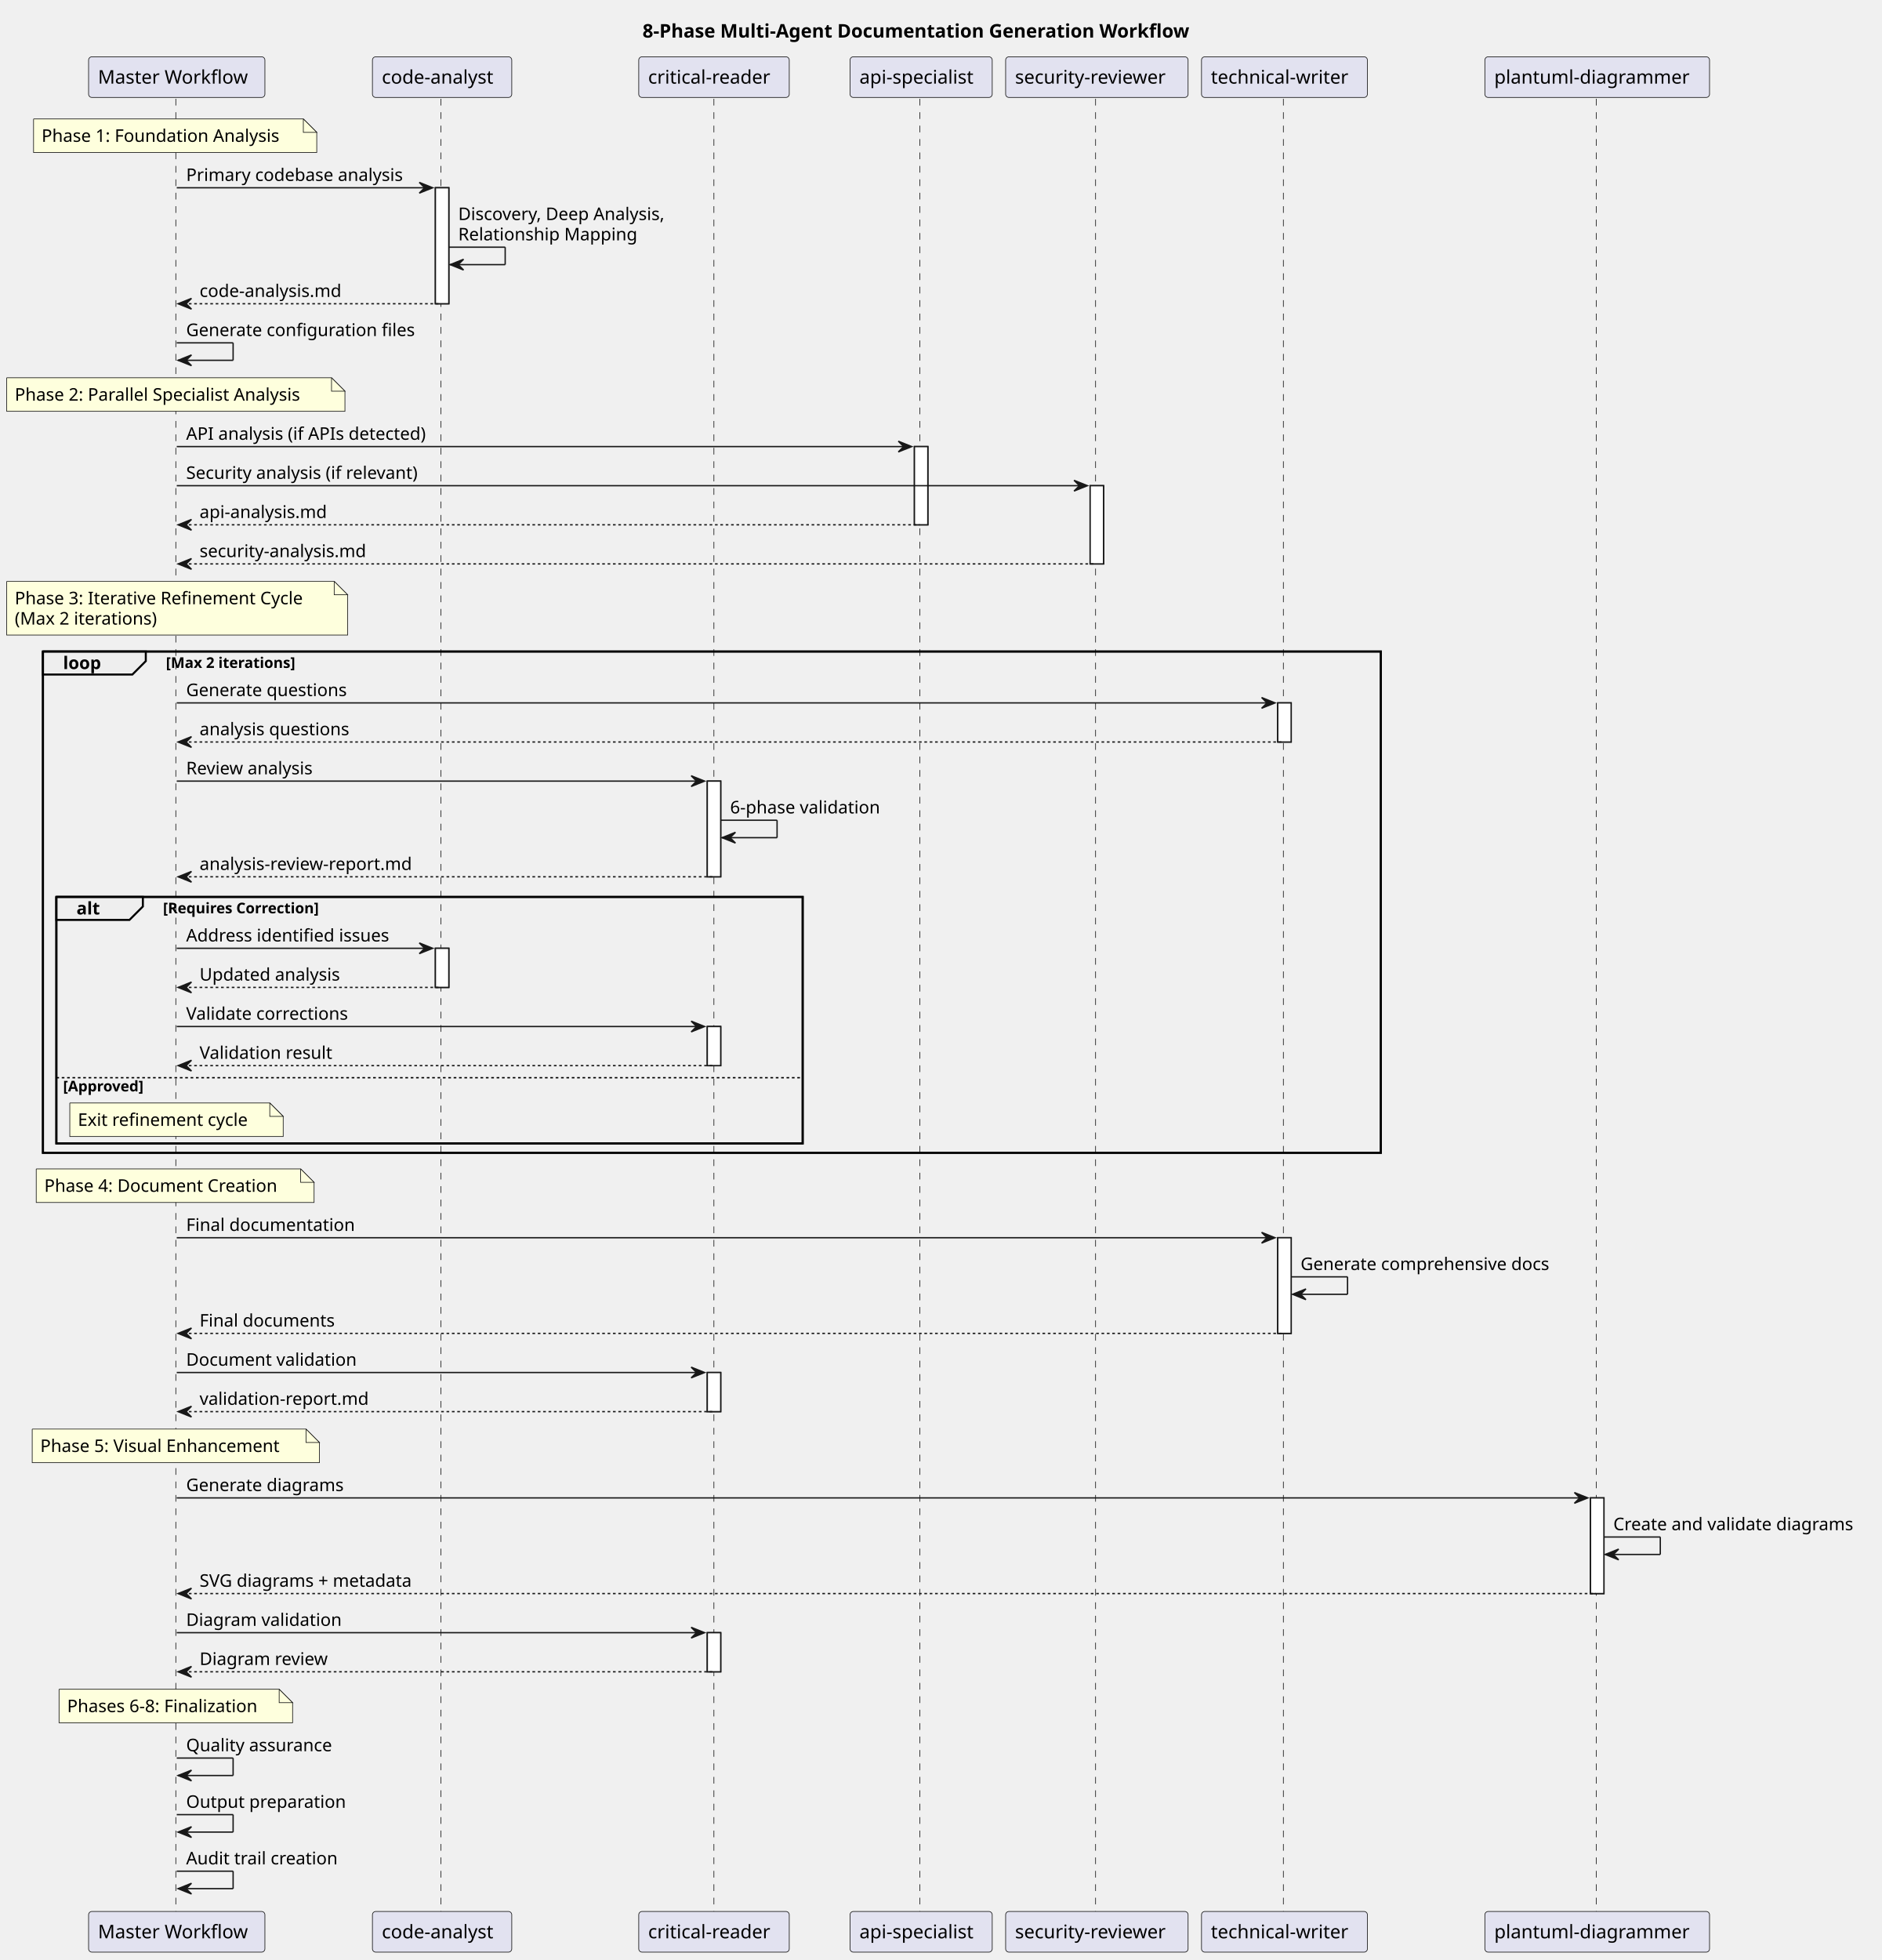
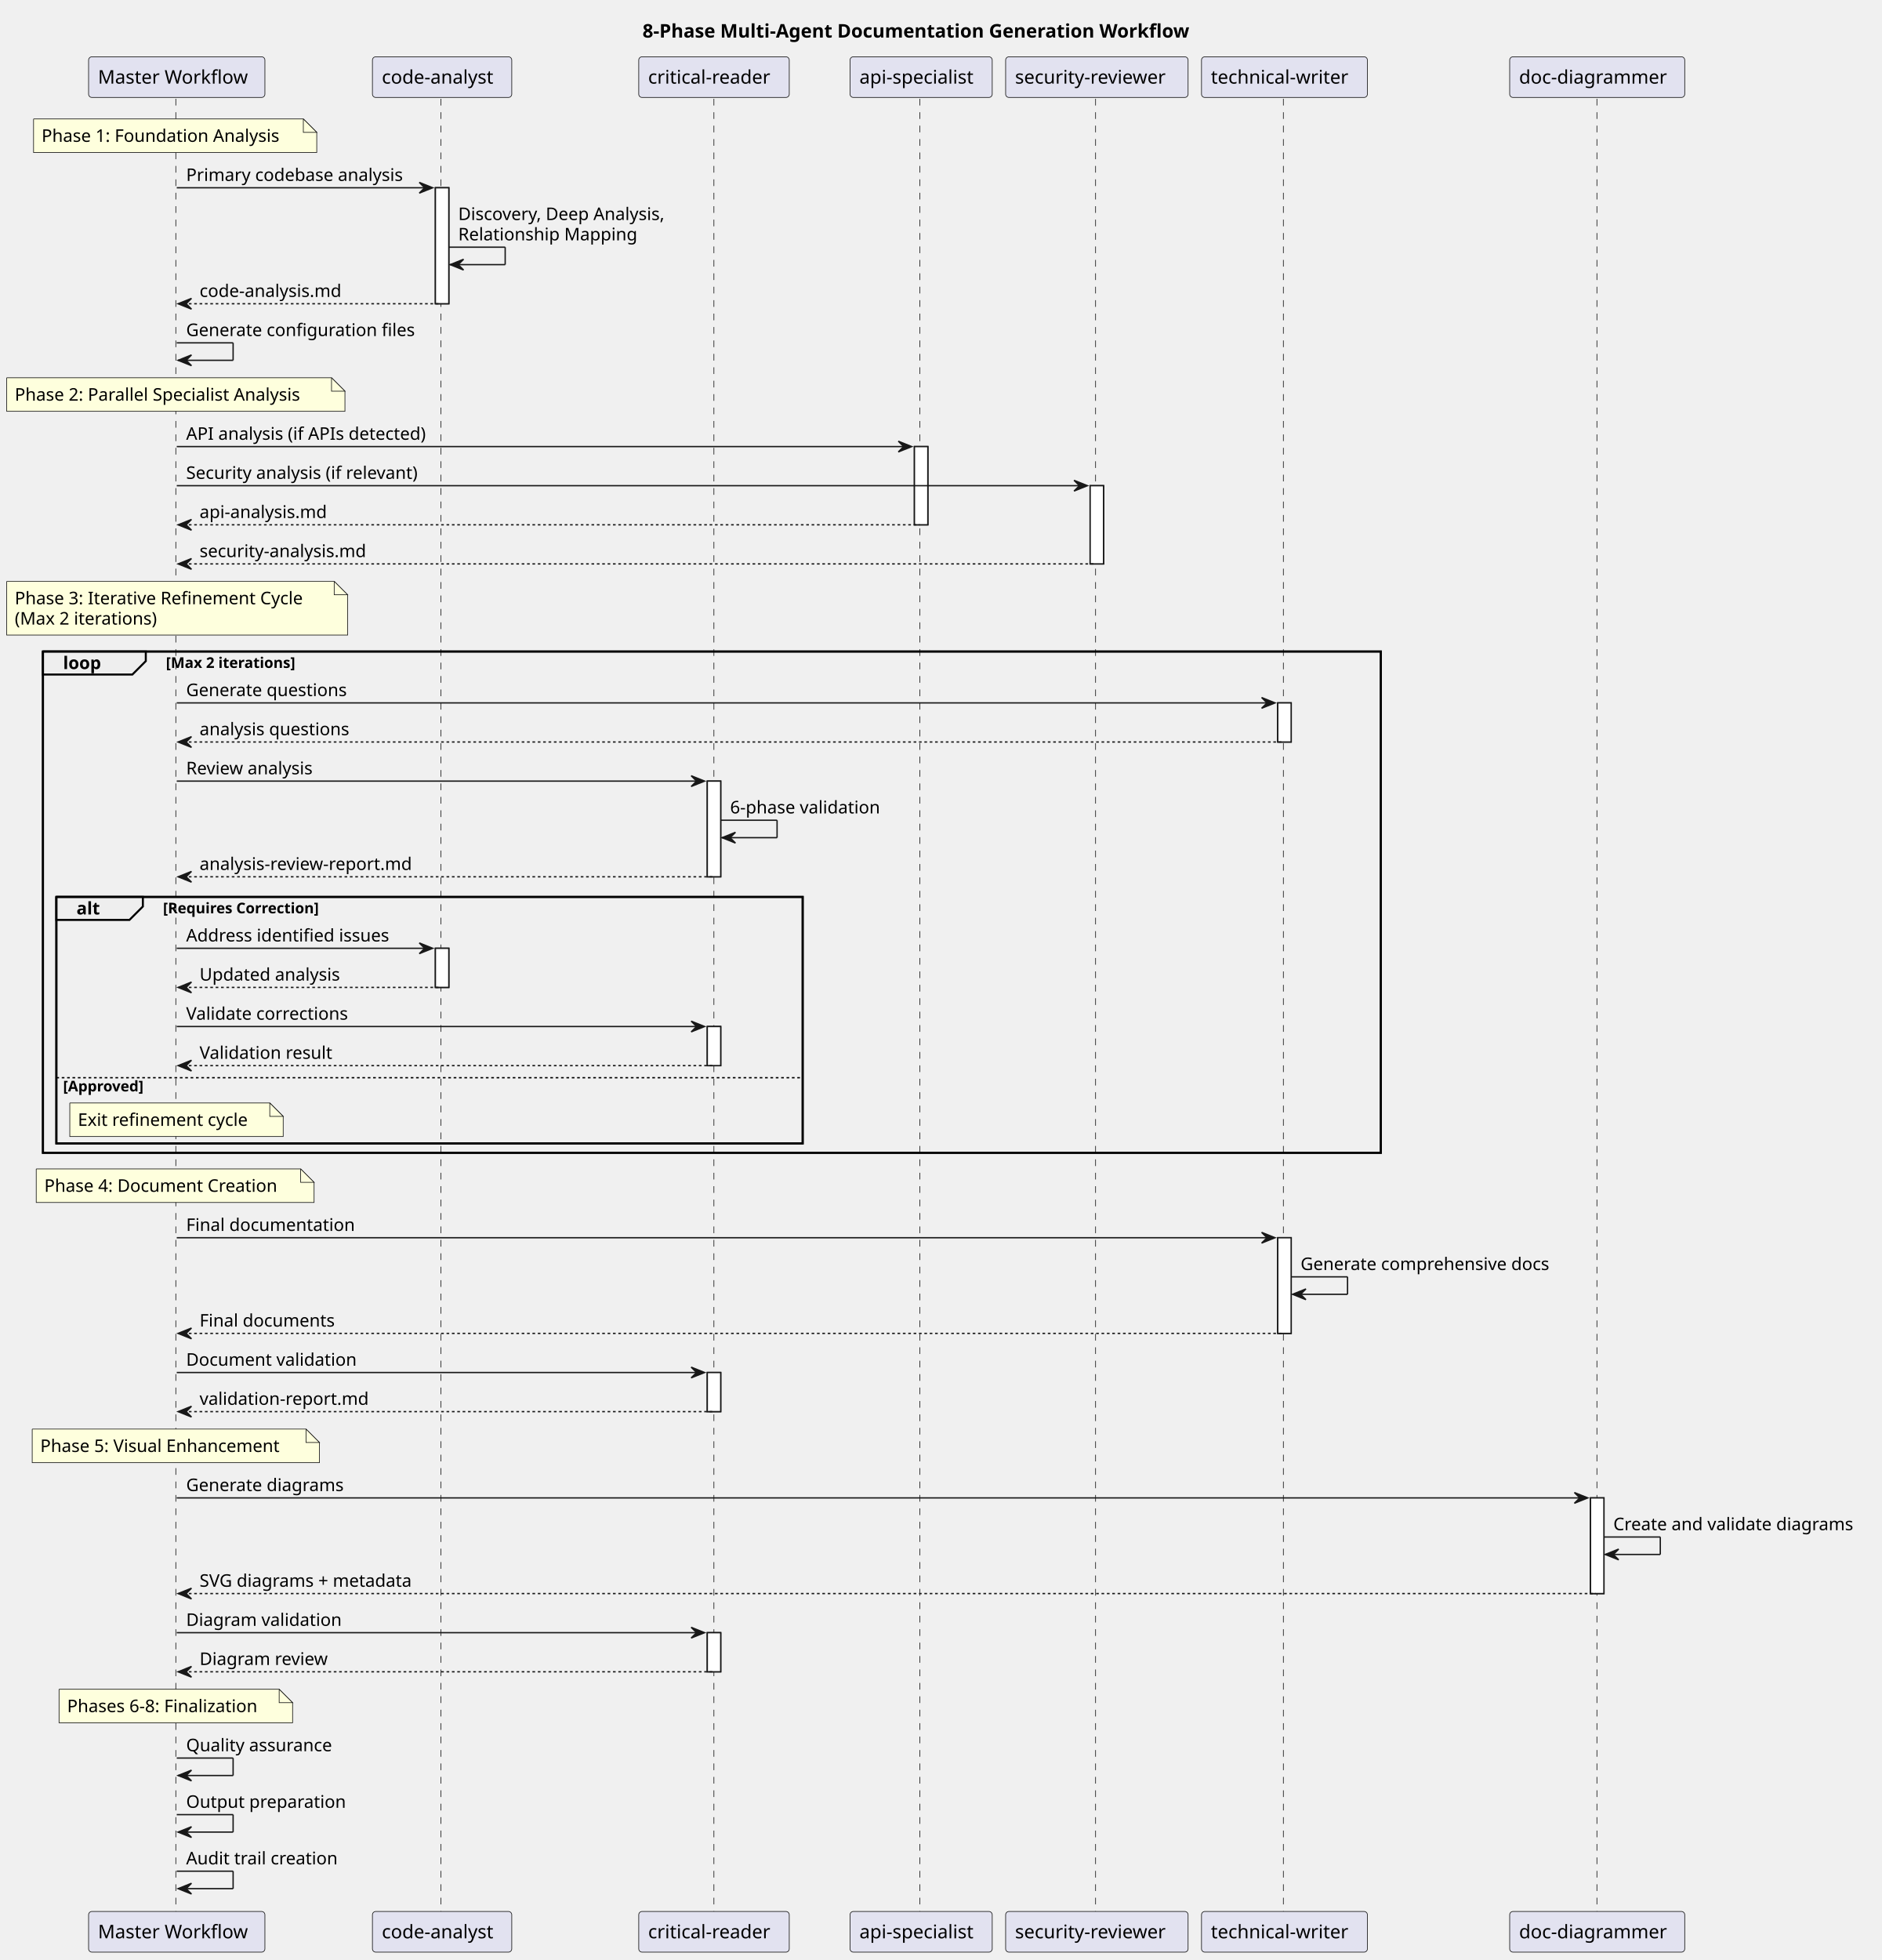
<svg xmlns="http://www.w3.org/2000/svg" contentStyleType="text/css" data-diagram-type="SEQUENCE" height="1460px" preserveAspectRatio="none" style="width:1402px;height:1460px;background:#FFFFFF;" version="1.1" viewBox="0 0 1402 1460" width="1402px" zoomAndPan="magnify">
  <defs />
  <g>
    <text fill="#000000" font-family="sans-serif" font-size="14" font-weight="bold" lengthAdjust="spacing" textLength="458.924" x="478.719" y="27.995">8-Phase Multi-Agent Documentation Generation Workflow</text>
    <g>
      <rect fill="#FFFFFF" height="86.398" style="stroke:#181818;stroke-width:1;" width="10" x="324.387" y="139.859" />
    </g>
    <g>
      <rect fill="#FFFFFF" height="29.133" style="stroke:#181818;stroke-width:1;" width="10" x="324.387" y="706.383" />
    </g>
    <g>
      <rect fill="#FFFFFF" height="71.266" style="stroke:#181818;stroke-width:1;" width="10" x="526.961" y="581.852" />
    </g>
    <g>
      <rect fill="#FFFFFF" height="29.133" style="stroke:#181818;stroke-width:1;" width="10" x="526.961" y="764.648" />
    </g>
    <g>
      <rect fill="#FFFFFF" height="29.133" style="stroke:#181818;stroke-width:1;" width="10" x="526.961" y="1022.383" />
    </g>
    <g>
      <rect fill="#FFFFFF" height="29.133" style="stroke:#181818;stroke-width:1;" width="10" x="526.961" y="1216.18" />
    </g>
    <g>
      <rect fill="#FFFFFF" height="58.266" style="stroke:#181818;stroke-width:1;" width="10" x="681.288" y="332.656" />
    </g>
    <g>
      <rect fill="#FFFFFF" height="58.266" style="stroke:#181818;stroke-width:1;" width="10" x="812.215" y="361.789" />
    </g>
    <g>
      <rect fill="#FFFFFF" height="29.133" style="stroke:#181818;stroke-width:1;" width="10" x="951.982" y="523.586" />
    </g>
    <g>
      <rect fill="#FFFFFF" height="71.266" style="stroke:#181818;stroke-width:1;" width="10" x="951.982" y="921.984" />
    </g>
    <g>
      <rect fill="#FFFFFF" height="71.266" style="stroke:#181818;stroke-width:1;" width="10" x="1185" y="1115.781" />
    </g>
    <rect fill="none" height="373.398" style="stroke:#000000;stroke-width:1.5;" width="996.786" x="32" y="485.32" />
    <rect fill="none" height="183.602" style="stroke:#000000;stroke-width:1.5;" width="556.033" x="42" y="668.117" />
    <g>
      <rect fill="#000000" fill-opacity="0" height="1351.25" width="8" x="127.683" y="73.594" />
      <line style="stroke:#181818;stroke-width:0.5;stroke-dasharray:5.0,5.0;" x1="131" x2="131" y1="73.594" y2="1424.844" />
    </g>
    <g>
      <rect fill="#000000" fill-opacity="0" height="1351.25" width="8" x="325.387" y="73.594" />
      <line style="stroke:#181818;stroke-width:0.5;stroke-dasharray:5.0,5.0;" x1="328.485" x2="328.485" y1="73.594" y2="1424.844" />
    </g>
    <g>
      <rect fill="#000000" fill-opacity="0" height="1351.25" width="8" x="527.961" y="73.594" />
      <line style="stroke:#181818;stroke-width:0.5;stroke-dasharray:5.0,5.0;" x1="531.89" x2="531.89" y1="73.594" y2="1424.844" />
    </g>
    <g>
      <rect fill="#000000" fill-opacity="0" height="1351.25" width="8" x="682.288" y="73.594" />
      <line style="stroke:#181818;stroke-width:0.5;stroke-dasharray:5.0,5.0;" x1="685.323" x2="685.323" y1="73.594" y2="1424.844" />
    </g>
    <g>
      <rect fill="#000000" fill-opacity="0" height="1351.25" width="8" x="813.215" y="73.594" />
      <line style="stroke:#181818;stroke-width:0.5;stroke-dasharray:5.0,5.0;" x1="816.252" x2="816.252" y1="73.594" y2="1424.844" />
    </g>
    <g>
      <rect fill="#000000" fill-opacity="0" height="1351.25" width="8" x="952.982" y="73.594" />
      <line style="stroke:#181818;stroke-width:0.5;stroke-dasharray:5.0,5.0;" x1="956.178" x2="956.178" y1="73.594" y2="1424.844" />
    </g>
    <g>
      <rect fill="#000000" fill-opacity="0" height="1351.25" width="8" x="1186" y="73.594" />
-       <line style="stroke:#181818;stroke-width:0.5;stroke-dasharray:5.0,5.0;" x1="1189.304" x2="1189.304" y1="73.594" y2="1424.844" />
+       <line style="stroke:#181818;stroke-width:0.5;stroke-dasharray:5.0,5.0;" x1="1189.789" x2="1189.789" y1="73.594" y2="1424.844" />
    </g>
    <g class="participant participant-head" data-participant="Master">
      <rect fill="#E2E2F0" height="30.297" rx="2.5" ry="2.5" style="stroke:#181818;stroke-width:0.5;" width="131.366" x="66" y="42.297" />
      <text fill="#000000" font-family="sans-serif" font-size="14" lengthAdjust="spacing" textLength="117.366" x="73" y="62.292">Master Workflow</text>
    </g>
    <g class="participant participant-tail" data-participant="Master">
      <rect fill="#E2E2F0" height="30.297" rx="2.5" ry="2.5" style="stroke:#181818;stroke-width:0.5;" width="131.366" x="66" y="1423.844" />
      <text fill="#000000" font-family="sans-serif" font-size="14" lengthAdjust="spacing" textLength="117.366" x="73" y="1443.839">Master Workflow</text>
    </g>
    <g class="participant participant-head" data-participant="CodeAnalyst">
      <rect fill="#E2E2F0" height="30.297" rx="2.5" ry="2.5" style="stroke:#181818;stroke-width:0.5;" width="103.804" x="277.485" y="42.297" />
      <text fill="#000000" font-family="sans-serif" font-size="14" lengthAdjust="spacing" textLength="89.804" x="284.485" y="62.292">code-analyst</text>
    </g>
    <g class="participant participant-tail" data-participant="CodeAnalyst">
      <rect fill="#E2E2F0" height="30.297" rx="2.5" ry="2.5" style="stroke:#181818;stroke-width:0.5;" width="103.804" x="277.485" y="1423.844" />
      <text fill="#000000" font-family="sans-serif" font-size="14" lengthAdjust="spacing" textLength="89.804" x="284.485" y="1443.839">code-analyst</text>
    </g>
    <g class="participant participant-head" data-participant="CriticalReader">
      <rect fill="#E2E2F0" height="30.297" rx="2.5" ry="2.5" style="stroke:#181818;stroke-width:0.5;" width="112.144" x="475.89" y="42.297" />
      <text fill="#000000" font-family="sans-serif" font-size="14" lengthAdjust="spacing" textLength="98.144" x="482.89" y="62.292">critical-reader</text>
    </g>
    <g class="participant participant-tail" data-participant="CriticalReader">
      <rect fill="#E2E2F0" height="30.297" rx="2.5" ry="2.5" style="stroke:#181818;stroke-width:0.5;" width="112.144" x="475.89" y="1423.844" />
      <text fill="#000000" font-family="sans-serif" font-size="14" lengthAdjust="spacing" textLength="98.144" x="482.89" y="1443.839">critical-reader</text>
    </g>
    <g class="participant participant-head" data-participant="ApiSpecialist">
      <rect fill="#E2E2F0" height="30.297" rx="2.5" ry="2.5" style="stroke:#181818;stroke-width:0.5;" width="105.93" x="633.323" y="42.297" />
      <text fill="#000000" font-family="sans-serif" font-size="14" lengthAdjust="spacing" textLength="91.93" x="640.323" y="62.292">api-specialist</text>
    </g>
    <g class="participant participant-tail" data-participant="ApiSpecialist">
      <rect fill="#E2E2F0" height="30.297" rx="2.5" ry="2.5" style="stroke:#181818;stroke-width:0.5;" width="105.93" x="633.323" y="1423.844" />
      <text fill="#000000" font-family="sans-serif" font-size="14" lengthAdjust="spacing" textLength="91.93" x="640.323" y="1443.839">api-specialist</text>
    </g>
    <g class="participant participant-head" data-participant="SecurityReviewer">
      <rect fill="#E2E2F0" height="30.297" rx="2.5" ry="2.5" style="stroke:#181818;stroke-width:0.5;" width="135.926" x="749.252" y="42.297" />
      <text fill="#000000" font-family="sans-serif" font-size="14" lengthAdjust="spacing" textLength="121.926" x="756.252" y="62.292">security-reviewer</text>
    </g>
    <g class="participant participant-tail" data-participant="SecurityReviewer">
      <rect fill="#E2E2F0" height="30.297" rx="2.5" ry="2.5" style="stroke:#181818;stroke-width:0.5;" width="135.926" x="749.252" y="1423.844" />
      <text fill="#000000" font-family="sans-serif" font-size="14" lengthAdjust="spacing" textLength="121.926" x="756.252" y="1443.839">security-reviewer</text>
    </g>
    <g class="participant participant-head" data-participant="TechnicalWriter">
      <rect fill="#E2E2F0" height="30.297" rx="2.5" ry="2.5" style="stroke:#181818;stroke-width:0.5;" width="123.607" x="895.178" y="42.297" />
      <text fill="#000000" font-family="sans-serif" font-size="14" lengthAdjust="spacing" textLength="109.607" x="902.178" y="62.292">technical-writer</text>
    </g>
    <g class="participant participant-tail" data-participant="TechnicalWriter">
      <rect fill="#E2E2F0" height="30.297" rx="2.5" ry="2.5" style="stroke:#181818;stroke-width:0.5;" width="123.607" x="895.178" y="1423.844" />
      <text fill="#000000" font-family="sans-serif" font-size="14" lengthAdjust="spacing" textLength="109.607" x="902.178" y="1443.839">technical-writer</text>
    </g>
-     <g class="participant participant-head" data-participant="PlantUMLDiagrammer">
-       <rect fill="#E2E2F0" height="30.297" rx="2.5" ry="2.5" style="stroke:#181818;stroke-width:0.5;" width="167.392" x="1106.304" y="42.297" />
-       <text fill="#000000" font-family="sans-serif" font-size="14" lengthAdjust="spacing" textLength="153.392" x="1113.304" y="62.292">plantuml-diagrammer</text>
-     </g>
-     <g class="participant participant-tail" data-participant="PlantUMLDiagrammer">
-       <rect fill="#E2E2F0" height="30.297" rx="2.5" ry="2.5" style="stroke:#181818;stroke-width:0.5;" width="167.392" x="1106.304" y="1423.844" />
-       <text fill="#000000" font-family="sans-serif" font-size="14" lengthAdjust="spacing" textLength="153.392" x="1113.304" y="1443.839">plantuml-diagrammer</text>
+     <g class="participant participant-head" data-participant="DocDiagrammer">
+       <rect fill="#E2E2F0" height="30.297" rx="2.5" ry="2.5" style="stroke:#181818;stroke-width:0.5;" width="130.423" x="1124.789" y="42.297" />
+       <text fill="#000000" font-family="sans-serif" font-size="14" lengthAdjust="spacing" textLength="116.423" x="1131.789" y="62.292">doc-diagrammer</text>
+     </g>
+     <g class="participant participant-tail" data-participant="DocDiagrammer">
+       <rect fill="#E2E2F0" height="30.297" rx="2.5" ry="2.5" style="stroke:#181818;stroke-width:0.5;" width="130.423" x="1124.789" y="1423.844" />
+       <text fill="#000000" font-family="sans-serif" font-size="14" lengthAdjust="spacing" textLength="116.423" x="1131.789" y="1443.839">doc-diagrammer</text>
    </g>
    <g>
      <rect fill="#FFFFFF" height="86.398" style="stroke:#181818;stroke-width:1;" width="10" x="324.387" y="139.859" />
    </g>
    <g>
      <rect fill="#FFFFFF" height="29.133" style="stroke:#181818;stroke-width:1;" width="10" x="324.387" y="706.383" />
    </g>
    <g>
      <rect fill="#FFFFFF" height="71.266" style="stroke:#181818;stroke-width:1;" width="10" x="526.961" y="581.852" />
    </g>
    <g>
      <rect fill="#FFFFFF" height="29.133" style="stroke:#181818;stroke-width:1;" width="10" x="526.961" y="764.648" />
    </g>
    <g>
      <rect fill="#FFFFFF" height="29.133" style="stroke:#181818;stroke-width:1;" width="10" x="526.961" y="1022.383" />
    </g>
    <g>
      <rect fill="#FFFFFF" height="29.133" style="stroke:#181818;stroke-width:1;" width="10" x="526.961" y="1216.18" />
    </g>
    <g>
      <rect fill="#FFFFFF" height="58.266" style="stroke:#181818;stroke-width:1;" width="10" x="681.288" y="332.656" />
    </g>
    <g>
      <rect fill="#FFFFFF" height="58.266" style="stroke:#181818;stroke-width:1;" width="10" x="812.215" y="361.789" />
    </g>
    <g>
      <rect fill="#FFFFFF" height="29.133" style="stroke:#181818;stroke-width:1;" width="10" x="951.982" y="523.586" />
    </g>
    <g>
      <rect fill="#FFFFFF" height="71.266" style="stroke:#181818;stroke-width:1;" width="10" x="951.982" y="921.984" />
    </g>
    <g>
      <rect fill="#FFFFFF" height="71.266" style="stroke:#181818;stroke-width:1;" width="10" x="1185" y="1115.781" />
    </g>
    <path d="M25,88.594 L25,113.594 L236,113.594 L236,98.594 L226,88.594 L25,88.594" fill="#FEFFDD" style="stroke:#181818;stroke-width:0.5;" />
    <path d="M226,88.594 L226,98.594 L236,98.594 L226,88.594" fill="#FEFFDD" style="stroke:#181818;stroke-width:0.5;" />
    <text fill="#000000" font-family="sans-serif" font-size="13" lengthAdjust="spacing" textLength="190.455" x="31" y="105.661">Phase 1: Foundation Analysis</text>
    <g class="message" data-participant-1="Master" data-participant-2="CodeAnalyst">
      <polygon fill="#181818" points="312.387,135.859,322.387,139.859,312.387,143.859,316.387,139.859" style="stroke:#181818;stroke-width:1;" />
      <line style="stroke:#181818;stroke-width:1;" x1="131.683" x2="318.387" y1="139.859" y2="139.859" />
      <text fill="#000000" font-family="sans-serif" font-size="13" lengthAdjust="spacing" textLength="173.704" x="138.683" y="134.793">Primary codebase analysis</text>
    </g>
    <g class="message" data-participant-1="CodeAnalyst" data-participant-2="CodeAnalyst">
      <line style="stroke:#181818;stroke-width:1;" x1="334.387" x2="376.387" y1="184.125" y2="184.125" />
      <line style="stroke:#181818;stroke-width:1;" x1="376.387" x2="376.387" y1="184.125" y2="197.125" />
      <line style="stroke:#181818;stroke-width:1;" x1="335.387" x2="376.387" y1="197.125" y2="197.125" />
      <polygon fill="#181818" points="345.387,193.125,335.387,197.125,345.387,201.125,341.387,197.125" style="stroke:#181818;stroke-width:1;" />
      <text fill="#000000" font-family="sans-serif" font-size="13" lengthAdjust="spacing" textLength="168.575" x="341.387" y="163.926">Discovery, Deep Analysis,</text>
      <text fill="#000000" font-family="sans-serif" font-size="13" lengthAdjust="spacing" textLength="140.309" x="341.387" y="179.059">Relationship Mapping</text>
    </g>
    <g class="message" data-participant-1="CodeAnalyst" data-participant-2="Master">
      <polygon fill="#181818" points="142.683,222.258,132.683,226.258,142.683,230.258,138.683,226.258" style="stroke:#181818;stroke-width:1;" />
      <line style="stroke:#181818;stroke-width:1;stroke-dasharray:2.0,2.0;" x1="136.683" x2="328.387" y1="226.258" y2="226.258" />
      <text fill="#000000" font-family="sans-serif" font-size="13" lengthAdjust="spacing" textLength="113.725" x="148.683" y="221.192">code-analysis.md</text>
    </g>
    <g class="message" data-participant-1="Master" data-participant-2="Master">
      <line style="stroke:#181818;stroke-width:1;" x1="131.683" x2="173.683" y1="255.391" y2="255.391" />
      <line style="stroke:#181818;stroke-width:1;" x1="173.683" x2="173.683" y1="255.391" y2="268.391" />
      <line style="stroke:#181818;stroke-width:1;" x1="132.683" x2="173.683" y1="268.391" y2="268.391" />
      <polygon fill="#181818" points="142.683,264.391,132.683,268.391,142.683,272.391,138.683,268.391" style="stroke:#181818;stroke-width:1;" />
      <text fill="#000000" font-family="sans-serif" font-size="13" lengthAdjust="spacing" textLength="181.784" x="138.683" y="250.325">Generate configuration files</text>
    </g>
    <path d="M5,281.391 L5,306.391 L257,306.391 L257,291.391 L247,281.391 L5,281.391" fill="#FEFFDD" style="stroke:#181818;stroke-width:0.5;" />
    <path d="M247,281.391 L247,291.391 L257,291.391 L247,281.391" fill="#FEFFDD" style="stroke:#181818;stroke-width:0.5;" />
    <text fill="#000000" font-family="sans-serif" font-size="13" lengthAdjust="spacing" textLength="231.829" x="11" y="298.457">Phase 2: Parallel Specialist Analysis</text>
    <g class="message" data-participant-1="Master" data-participant-2="ApiSpecialist">
      <polygon fill="#181818" points="669.288,328.656,679.288,332.656,669.288,336.656,673.288,332.656" style="stroke:#181818;stroke-width:1;" />
      <line style="stroke:#181818;stroke-width:1;" x1="131.683" x2="675.288" y1="332.656" y2="332.656" />
      <text fill="#000000" font-family="sans-serif" font-size="13" lengthAdjust="spacing" textLength="193.242" x="138.683" y="327.59">API analysis (if APIs detected)</text>
    </g>
    <g class="message" data-participant-1="Master" data-participant-2="SecurityReviewer">
      <polygon fill="#181818" points="800.215,357.789,810.215,361.789,800.215,365.789,804.215,361.789" style="stroke:#181818;stroke-width:1;" />
      <line style="stroke:#181818;stroke-width:1;" x1="131.683" x2="806.215" y1="361.789" y2="361.789" />
      <text fill="#000000" font-family="sans-serif" font-size="13" lengthAdjust="spacing" textLength="190.696" x="138.683" y="356.723">Security analysis (if relevant)</text>
    </g>
    <g class="message" data-participant-1="ApiSpecialist" data-participant-2="Master">
      <polygon fill="#181818" points="142.683,386.922,132.683,390.922,142.683,394.922,138.683,390.922" style="stroke:#181818;stroke-width:1;" />
      <line style="stroke:#181818;stroke-width:1;stroke-dasharray:2.0,2.0;" x1="136.683" x2="685.288" y1="390.922" y2="390.922" />
      <text fill="#000000" font-family="sans-serif" font-size="13" lengthAdjust="spacing" textLength="102.204" x="148.683" y="385.856">api-analysis.md</text>
    </g>
    <g class="message" data-participant-1="SecurityReviewer" data-participant-2="Master">
      <polygon fill="#181818" points="142.683,416.055,132.683,420.055,142.683,424.055,138.683,420.055" style="stroke:#181818;stroke-width:1;" />
      <line style="stroke:#181818;stroke-width:1;stroke-dasharray:2.0,2.0;" x1="136.683" x2="816.215" y1="420.055" y2="420.055" />
      <text fill="#000000" font-family="sans-serif" font-size="13" lengthAdjust="spacing" textLength="134.278" x="148.683" y="414.989">security-analysis.md</text>
    </g>
    <path d="M5,433.055 L5,473.055 L259,473.055 L259,443.055 L249,433.055 L5,433.055" fill="#FEFFDD" style="stroke:#181818;stroke-width:0.5;" />
    <path d="M249,433.055 L249,443.055 L259,443.055 L249,433.055" fill="#FEFFDD" style="stroke:#181818;stroke-width:0.5;" />
    <text fill="#000000" font-family="sans-serif" font-size="13" lengthAdjust="spacing" textLength="233.619" x="11" y="450.122">Phase 3: Iterative Refinement Cycle</text>
    <text fill="#000000" font-family="sans-serif" font-size="13" lengthAdjust="spacing" textLength="115.248" x="11" y="465.254">(Max 2 iterations)</text>
    <path d="M32,485.32 L108.624,485.32 L108.624,492.453 L98.624,502.453 L32,502.453 L32,485.32" fill="#EEEEEE" style="stroke:#000000;stroke-width:1.5;" />
    <rect fill="none" height="373.398" style="stroke:#000000;stroke-width:1.5;" width="996.786" x="32" y="485.32" />
    <text fill="#000000" font-family="sans-serif" font-size="13" font-weight="bold" lengthAdjust="spacing" textLength="31.624" x="47" y="498.387">loop</text>
    <text fill="#000000" font-family="sans-serif" font-size="11" font-weight="bold" lengthAdjust="spacing" textLength="111.133" x="123.624" y="497.531">[Max 2 iterations]</text>
    <g class="message" data-participant-1="Master" data-participant-2="TechnicalWriter">
      <polygon fill="#181818" points="939.982,519.586,949.982,523.586,939.982,527.586,943.982,523.586" style="stroke:#181818;stroke-width:1;" />
      <line style="stroke:#181818;stroke-width:1;" x1="131.683" x2="945.982" y1="523.586" y2="523.586" />
      <text fill="#000000" font-family="sans-serif" font-size="13" lengthAdjust="spacing" textLength="127.785" x="138.683" y="518.52">Generate questions</text>
    </g>
    <g class="message" data-participant-1="TechnicalWriter" data-participant-2="Master">
      <polygon fill="#181818" points="142.683,548.719,132.683,552.719,142.683,556.719,138.683,552.719" style="stroke:#181818;stroke-width:1;" />
      <line style="stroke:#181818;stroke-width:1;stroke-dasharray:2.0,2.0;" x1="136.683" x2="955.982" y1="552.719" y2="552.719" />
      <text fill="#000000" font-family="sans-serif" font-size="13" lengthAdjust="spacing" textLength="119.704" x="148.683" y="547.653">analysis questions</text>
    </g>
    <g class="message" data-participant-1="Master" data-participant-2="CriticalReader">
      <polygon fill="#181818" points="514.961,577.852,524.961,581.852,514.961,585.852,518.961,581.852" style="stroke:#181818;stroke-width:1;" />
      <line style="stroke:#181818;stroke-width:1;" x1="131.683" x2="520.961" y1="581.852" y2="581.852" />
      <text fill="#000000" font-family="sans-serif" font-size="13" lengthAdjust="spacing" textLength="103.733" x="138.683" y="576.786">Review analysis</text>
    </g>
    <g class="message" data-participant-1="CriticalReader" data-participant-2="CriticalReader">
      <line style="stroke:#181818;stroke-width:1;" x1="536.961" x2="578.961" y1="610.984" y2="610.984" />
      <line style="stroke:#181818;stroke-width:1;" x1="578.961" x2="578.961" y1="610.984" y2="623.984" />
      <line style="stroke:#181818;stroke-width:1;" x1="537.961" x2="578.961" y1="623.984" y2="623.984" />
      <polygon fill="#181818" points="547.961,619.984,537.961,623.984,547.961,627.984,543.961,623.984" style="stroke:#181818;stroke-width:1;" />
      <text fill="#000000" font-family="sans-serif" font-size="13" lengthAdjust="spacing" textLength="120.326" x="543.961" y="605.918">6-phase validation</text>
    </g>
    <g class="message" data-participant-1="CriticalReader" data-participant-2="Master">
      <polygon fill="#181818" points="142.683,649.117,132.683,653.117,142.683,657.117,138.683,653.117" style="stroke:#181818;stroke-width:1;" />
      <line style="stroke:#181818;stroke-width:1;stroke-dasharray:2.0,2.0;" x1="136.683" x2="530.961" y1="653.117" y2="653.117" />
      <text fill="#000000" font-family="sans-serif" font-size="13" lengthAdjust="spacing" textLength="170.333" x="148.683" y="648.051">analysis-review-report.md</text>
    </g>
    <path d="M42,668.117 L106.443,668.117 L106.443,675.25 L96.443,685.25 L42,685.25 L42,668.117" fill="#EEEEEE" style="stroke:#000000;stroke-width:1.5;" />
    <rect fill="none" height="183.602" style="stroke:#000000;stroke-width:1.5;" width="556.033" x="42" y="668.117" />
    <text fill="#000000" font-family="sans-serif" font-size="13" font-weight="bold" lengthAdjust="spacing" textLength="19.443" x="57" y="681.184">alt</text>
    <text fill="#000000" font-family="sans-serif" font-size="11" font-weight="bold" lengthAdjust="spacing" textLength="133.601" x="121.443" y="680.328">[Requires Correction]</text>
    <g class="message" data-participant-1="Master" data-participant-2="CodeAnalyst">
      <polygon fill="#181818" points="312.387,702.383,322.387,706.383,312.387,710.383,316.387,706.383" style="stroke:#181818;stroke-width:1;" />
      <line style="stroke:#181818;stroke-width:1;" x1="131.683" x2="318.387" y1="706.383" y2="706.383" />
      <text fill="#000000" font-family="sans-serif" font-size="13" lengthAdjust="spacing" textLength="161.967" x="138.683" y="701.317">Address identified issues</text>
    </g>
    <g class="message" data-participant-1="CodeAnalyst" data-participant-2="Master">
      <polygon fill="#181818" points="142.683,731.516,132.683,735.516,142.683,739.516,138.683,735.516" style="stroke:#181818;stroke-width:1;" />
      <line style="stroke:#181818;stroke-width:1;stroke-dasharray:2.0,2.0;" x1="136.683" x2="328.387" y1="735.516" y2="735.516" />
      <text fill="#000000" font-family="sans-serif" font-size="13" lengthAdjust="spacing" textLength="112.1" x="148.683" y="730.45">Updated analysis</text>
    </g>
    <g class="message" data-participant-1="Master" data-participant-2="CriticalReader">
      <polygon fill="#181818" points="514.961,760.648,524.961,764.648,514.961,768.648,518.961,764.648" style="stroke:#181818;stroke-width:1;" />
      <line style="stroke:#181818;stroke-width:1;" x1="131.683" x2="520.961" y1="764.648" y2="764.648" />
      <text fill="#000000" font-family="sans-serif" font-size="13" lengthAdjust="spacing" textLength="130.14" x="138.683" y="759.582">Validate corrections</text>
    </g>
    <g class="message" data-participant-1="CriticalReader" data-participant-2="Master">
      <polygon fill="#181818" points="142.683,789.781,132.683,793.781,142.683,797.781,138.683,793.781" style="stroke:#181818;stroke-width:1;" />
      <line style="stroke:#181818;stroke-width:1;stroke-dasharray:2.0,2.0;" x1="136.683" x2="530.961" y1="793.781" y2="793.781" />
      <text fill="#000000" font-family="sans-serif" font-size="13" lengthAdjust="spacing" textLength="106.399" x="148.683" y="788.715">Validation result</text>
    </g>
    <line style="stroke:#000000;stroke-width:1;stroke-dasharray:2.0,2.0;" x1="42" x2="598.033" y1="802.781" y2="802.781" />
    <text fill="#000000" font-family="sans-serif" font-size="11" font-weight="bold" lengthAdjust="spacing" textLength="69.803" x="47" y="812.992">[Approved]</text>
    <path d="M52,821.586 L52,846.586 L211,846.586 L211,831.586 L201,821.586 L52,821.586" fill="#FEFFDD" style="stroke:#181818;stroke-width:0.5;" />
    <path d="M201,821.586 L201,831.586 L211,831.586 L201,821.586" fill="#FEFFDD" style="stroke:#181818;stroke-width:0.5;" />
    <text fill="#000000" font-family="sans-serif" font-size="13" lengthAdjust="spacing" textLength="138.246" x="58" y="838.653">Exit refinement cycle</text>
    <path d="M27,870.719 L27,895.719 L234,895.719 L234,880.719 L224,870.719 L27,870.719" fill="#FEFFDD" style="stroke:#181818;stroke-width:0.5;" />
    <path d="M224,870.719 L224,880.719 L234,880.719 L224,870.719" fill="#FEFFDD" style="stroke:#181818;stroke-width:0.5;" />
    <text fill="#000000" font-family="sans-serif" font-size="13" lengthAdjust="spacing" textLength="186.5" x="33" y="887.786">Phase 4: Document Creation</text>
    <g class="message" data-participant-1="Master" data-participant-2="TechnicalWriter">
      <polygon fill="#181818" points="939.982,917.984,949.982,921.984,939.982,925.984,943.982,921.984" style="stroke:#181818;stroke-width:1;" />
      <line style="stroke:#181818;stroke-width:1;" x1="131.683" x2="945.982" y1="921.984" y2="921.984" />
      <text fill="#000000" font-family="sans-serif" font-size="13" lengthAdjust="spacing" textLength="133.498" x="138.683" y="916.918">Final documentation</text>
    </g>
    <g class="message" data-participant-1="TechnicalWriter" data-participant-2="TechnicalWriter">
      <line style="stroke:#181818;stroke-width:1;" x1="961.982" x2="1003.982" y1="951.117" y2="951.117" />
      <line style="stroke:#181818;stroke-width:1;" x1="1003.982" x2="1003.982" y1="951.117" y2="964.117" />
      <line style="stroke:#181818;stroke-width:1;" x1="962.982" x2="1003.982" y1="964.117" y2="964.117" />
      <polygon fill="#181818" points="972.982,960.117,962.982,964.117,972.982,968.117,968.982,964.117" style="stroke:#181818;stroke-width:1;" />
      <text fill="#000000" font-family="sans-serif" font-size="13" lengthAdjust="spacing" textLength="199.018" x="968.982" y="946.051">Generate comprehensive docs</text>
    </g>
    <g class="message" data-participant-1="TechnicalWriter" data-participant-2="Master">
      <polygon fill="#181818" points="142.683,989.25,132.683,993.25,142.683,997.25,138.683,993.25" style="stroke:#181818;stroke-width:1;" />
      <line style="stroke:#181818;stroke-width:1;stroke-dasharray:2.0,2.0;" x1="136.683" x2="955.982" y1="993.25" y2="993.25" />
      <text fill="#000000" font-family="sans-serif" font-size="13" lengthAdjust="spacing" textLength="107.402" x="148.683" y="988.184">Final documents</text>
    </g>
    <g class="message" data-participant-1="Master" data-participant-2="CriticalReader">
      <polygon fill="#181818" points="514.961,1018.383,524.961,1022.383,514.961,1026.383,518.961,1022.383" style="stroke:#181818;stroke-width:1;" />
      <line style="stroke:#181818;stroke-width:1;" x1="131.683" x2="520.961" y1="1022.383" y2="1022.383" />
      <text fill="#000000" font-family="sans-serif" font-size="13" lengthAdjust="spacing" textLength="135.484" x="138.683" y="1017.317">Document validation</text>
    </g>
    <g class="message" data-participant-1="CriticalReader" data-participant-2="Master">
      <polygon fill="#181818" points="142.683,1047.516,132.683,1051.516,142.683,1055.516,138.683,1051.516" style="stroke:#181818;stroke-width:1;" />
      <line style="stroke:#181818;stroke-width:1;stroke-dasharray:2.0,2.0;" x1="136.683" x2="530.961" y1="1051.516" y2="1051.516" />
      <text fill="#000000" font-family="sans-serif" font-size="13" lengthAdjust="spacing" textLength="133.732" x="148.683" y="1046.45">validation-report.md</text>
    </g>
    <path d="M24,1064.516 L24,1089.516 L238,1089.516 L238,1074.516 L228,1064.516 L24,1064.516" fill="#FEFFDD" style="stroke:#181818;stroke-width:0.5;" />
    <path d="M228,1064.516 L228,1074.516 L238,1074.516 L228,1064.516" fill="#FEFFDD" style="stroke:#181818;stroke-width:0.5;" />
    <text fill="#000000" font-family="sans-serif" font-size="13" lengthAdjust="spacing" textLength="193" x="30" y="1081.582">Phase 5: Visual Enhancement</text>
-     <g class="message" data-participant-1="Master" data-participant-2="PlantUMLDiagrammer">
+     <g class="message" data-participant-1="Master" data-participant-2="DocDiagrammer">
      <polygon fill="#181818" points="1173,1111.781,1183,1115.781,1173,1119.781,1177,1115.781" style="stroke:#181818;stroke-width:1;" />
      <line style="stroke:#181818;stroke-width:1;" x1="131.683" x2="1179" y1="1115.781" y2="1115.781" />
      <text fill="#000000" font-family="sans-serif" font-size="13" lengthAdjust="spacing" textLength="125.677" x="138.683" y="1110.715">Generate diagrams</text>
    </g>
-     <g class="message" data-participant-1="PlantUMLDiagrammer" data-participant-2="PlantUMLDiagrammer">
+     <g class="message" data-participant-1="DocDiagrammer" data-participant-2="DocDiagrammer">
      <line style="stroke:#181818;stroke-width:1;" x1="1195" x2="1237" y1="1144.914" y2="1144.914" />
      <line style="stroke:#181818;stroke-width:1;" x1="1237" x2="1237" y1="1144.914" y2="1157.914" />
      <line style="stroke:#181818;stroke-width:1;" x1="1196" x2="1237" y1="1157.914" y2="1157.914" />
      <polygon fill="#181818" points="1206,1153.914,1196,1157.914,1206,1161.914,1202,1157.914" style="stroke:#181818;stroke-width:1;" />
      <text fill="#000000" font-family="sans-serif" font-size="13" lengthAdjust="spacing" textLength="193.362" x="1202" y="1139.848">Create and validate diagrams</text>
    </g>
-     <g class="message" data-participant-1="PlantUMLDiagrammer" data-participant-2="Master">
+     <g class="message" data-participant-1="DocDiagrammer" data-participant-2="Master">
      <polygon fill="#181818" points="142.683,1183.047,132.683,1187.047,142.683,1191.047,138.683,1187.047" style="stroke:#181818;stroke-width:1;" />
      <line style="stroke:#181818;stroke-width:1;stroke-dasharray:2.0,2.0;" x1="136.683" x2="1189" y1="1187.047" y2="1187.047" />
      <text fill="#000000" font-family="sans-serif" font-size="13" lengthAdjust="spacing" textLength="174.345" x="148.683" y="1181.981">SVG diagrams + metadata</text>
    </g>
    <g class="message" data-participant-1="Master" data-participant-2="CriticalReader">
      <polygon fill="#181818" points="514.961,1212.18,524.961,1216.18,514.961,1220.18,518.961,1216.18" style="stroke:#181818;stroke-width:1;" />
      <line style="stroke:#181818;stroke-width:1;" x1="131.683" x2="520.961" y1="1216.18" y2="1216.18" />
      <text fill="#000000" font-family="sans-serif" font-size="13" lengthAdjust="spacing" textLength="123.951" x="138.683" y="1211.114">Diagram validation</text>
    </g>
    <g class="message" data-participant-1="CriticalReader" data-participant-2="Master">
      <polygon fill="#181818" points="142.683,1241.312,132.683,1245.312,142.683,1249.312,138.683,1245.312" style="stroke:#181818;stroke-width:1;" />
      <line style="stroke:#181818;stroke-width:1;stroke-dasharray:2.0,2.0;" x1="136.683" x2="530.961" y1="1245.312" y2="1245.312" />
      <text fill="#000000" font-family="sans-serif" font-size="13" lengthAdjust="spacing" textLength="103.226" x="148.683" y="1240.247">Diagram review</text>
    </g>
    <path d="M44,1258.312 L44,1283.312 L218,1283.312 L218,1268.312 L208,1258.312 L44,1258.312" fill="#FEFFDD" style="stroke:#181818;stroke-width:0.5;" />
    <path d="M208,1258.312 L208,1268.312 L218,1268.312 L208,1258.312" fill="#FEFFDD" style="stroke:#181818;stroke-width:0.5;" />
    <text fill="#000000" font-family="sans-serif" font-size="13" lengthAdjust="spacing" textLength="153.677" x="50" y="1275.379">Phases 6-8: Finalization</text>
    <g class="message" data-participant-1="Master" data-participant-2="Master">
      <line style="stroke:#181818;stroke-width:1;" x1="131.683" x2="173.683" y1="1309.578" y2="1309.578" />
      <line style="stroke:#181818;stroke-width:1;" x1="173.683" x2="173.683" y1="1309.578" y2="1322.578" />
      <line style="stroke:#181818;stroke-width:1;" x1="132.683" x2="173.683" y1="1322.578" y2="1322.578" />
      <polygon fill="#181818" points="142.683,1318.578,132.683,1322.578,142.683,1326.578,138.683,1322.578" style="stroke:#181818;stroke-width:1;" />
      <text fill="#000000" font-family="sans-serif" font-size="13" lengthAdjust="spacing" textLength="117.032" x="138.683" y="1304.512">Quality assurance</text>
    </g>
    <g class="message" data-participant-1="Master" data-participant-2="Master">
      <line style="stroke:#181818;stroke-width:1;" x1="131.683" x2="173.683" y1="1351.711" y2="1351.711" />
      <line style="stroke:#181818;stroke-width:1;" x1="173.683" x2="173.683" y1="1351.711" y2="1364.711" />
      <line style="stroke:#181818;stroke-width:1;" x1="132.683" x2="173.683" y1="1364.711" y2="1364.711" />
      <polygon fill="#181818" points="142.683,1360.711,132.683,1364.711,142.683,1368.711,138.683,1364.711" style="stroke:#181818;stroke-width:1;" />
      <text fill="#000000" font-family="sans-serif" font-size="13" lengthAdjust="spacing" textLength="125.315" x="138.683" y="1346.645">Output preparation</text>
    </g>
    <g class="message" data-participant-1="Master" data-participant-2="Master">
      <line style="stroke:#181818;stroke-width:1;" x1="131.683" x2="173.683" y1="1393.844" y2="1393.844" />
      <line style="stroke:#181818;stroke-width:1;" x1="173.683" x2="173.683" y1="1393.844" y2="1406.844" />
      <line style="stroke:#181818;stroke-width:1;" x1="132.683" x2="173.683" y1="1406.844" y2="1406.844" />
      <polygon fill="#181818" points="142.683,1402.844,132.683,1406.844,142.683,1410.844,138.683,1406.844" style="stroke:#181818;stroke-width:1;" />
      <text fill="#000000" font-family="sans-serif" font-size="13" lengthAdjust="spacing" textLength="121.348" x="138.683" y="1388.778">Audit trail creation</text>
    </g>
  </g>
</svg>
